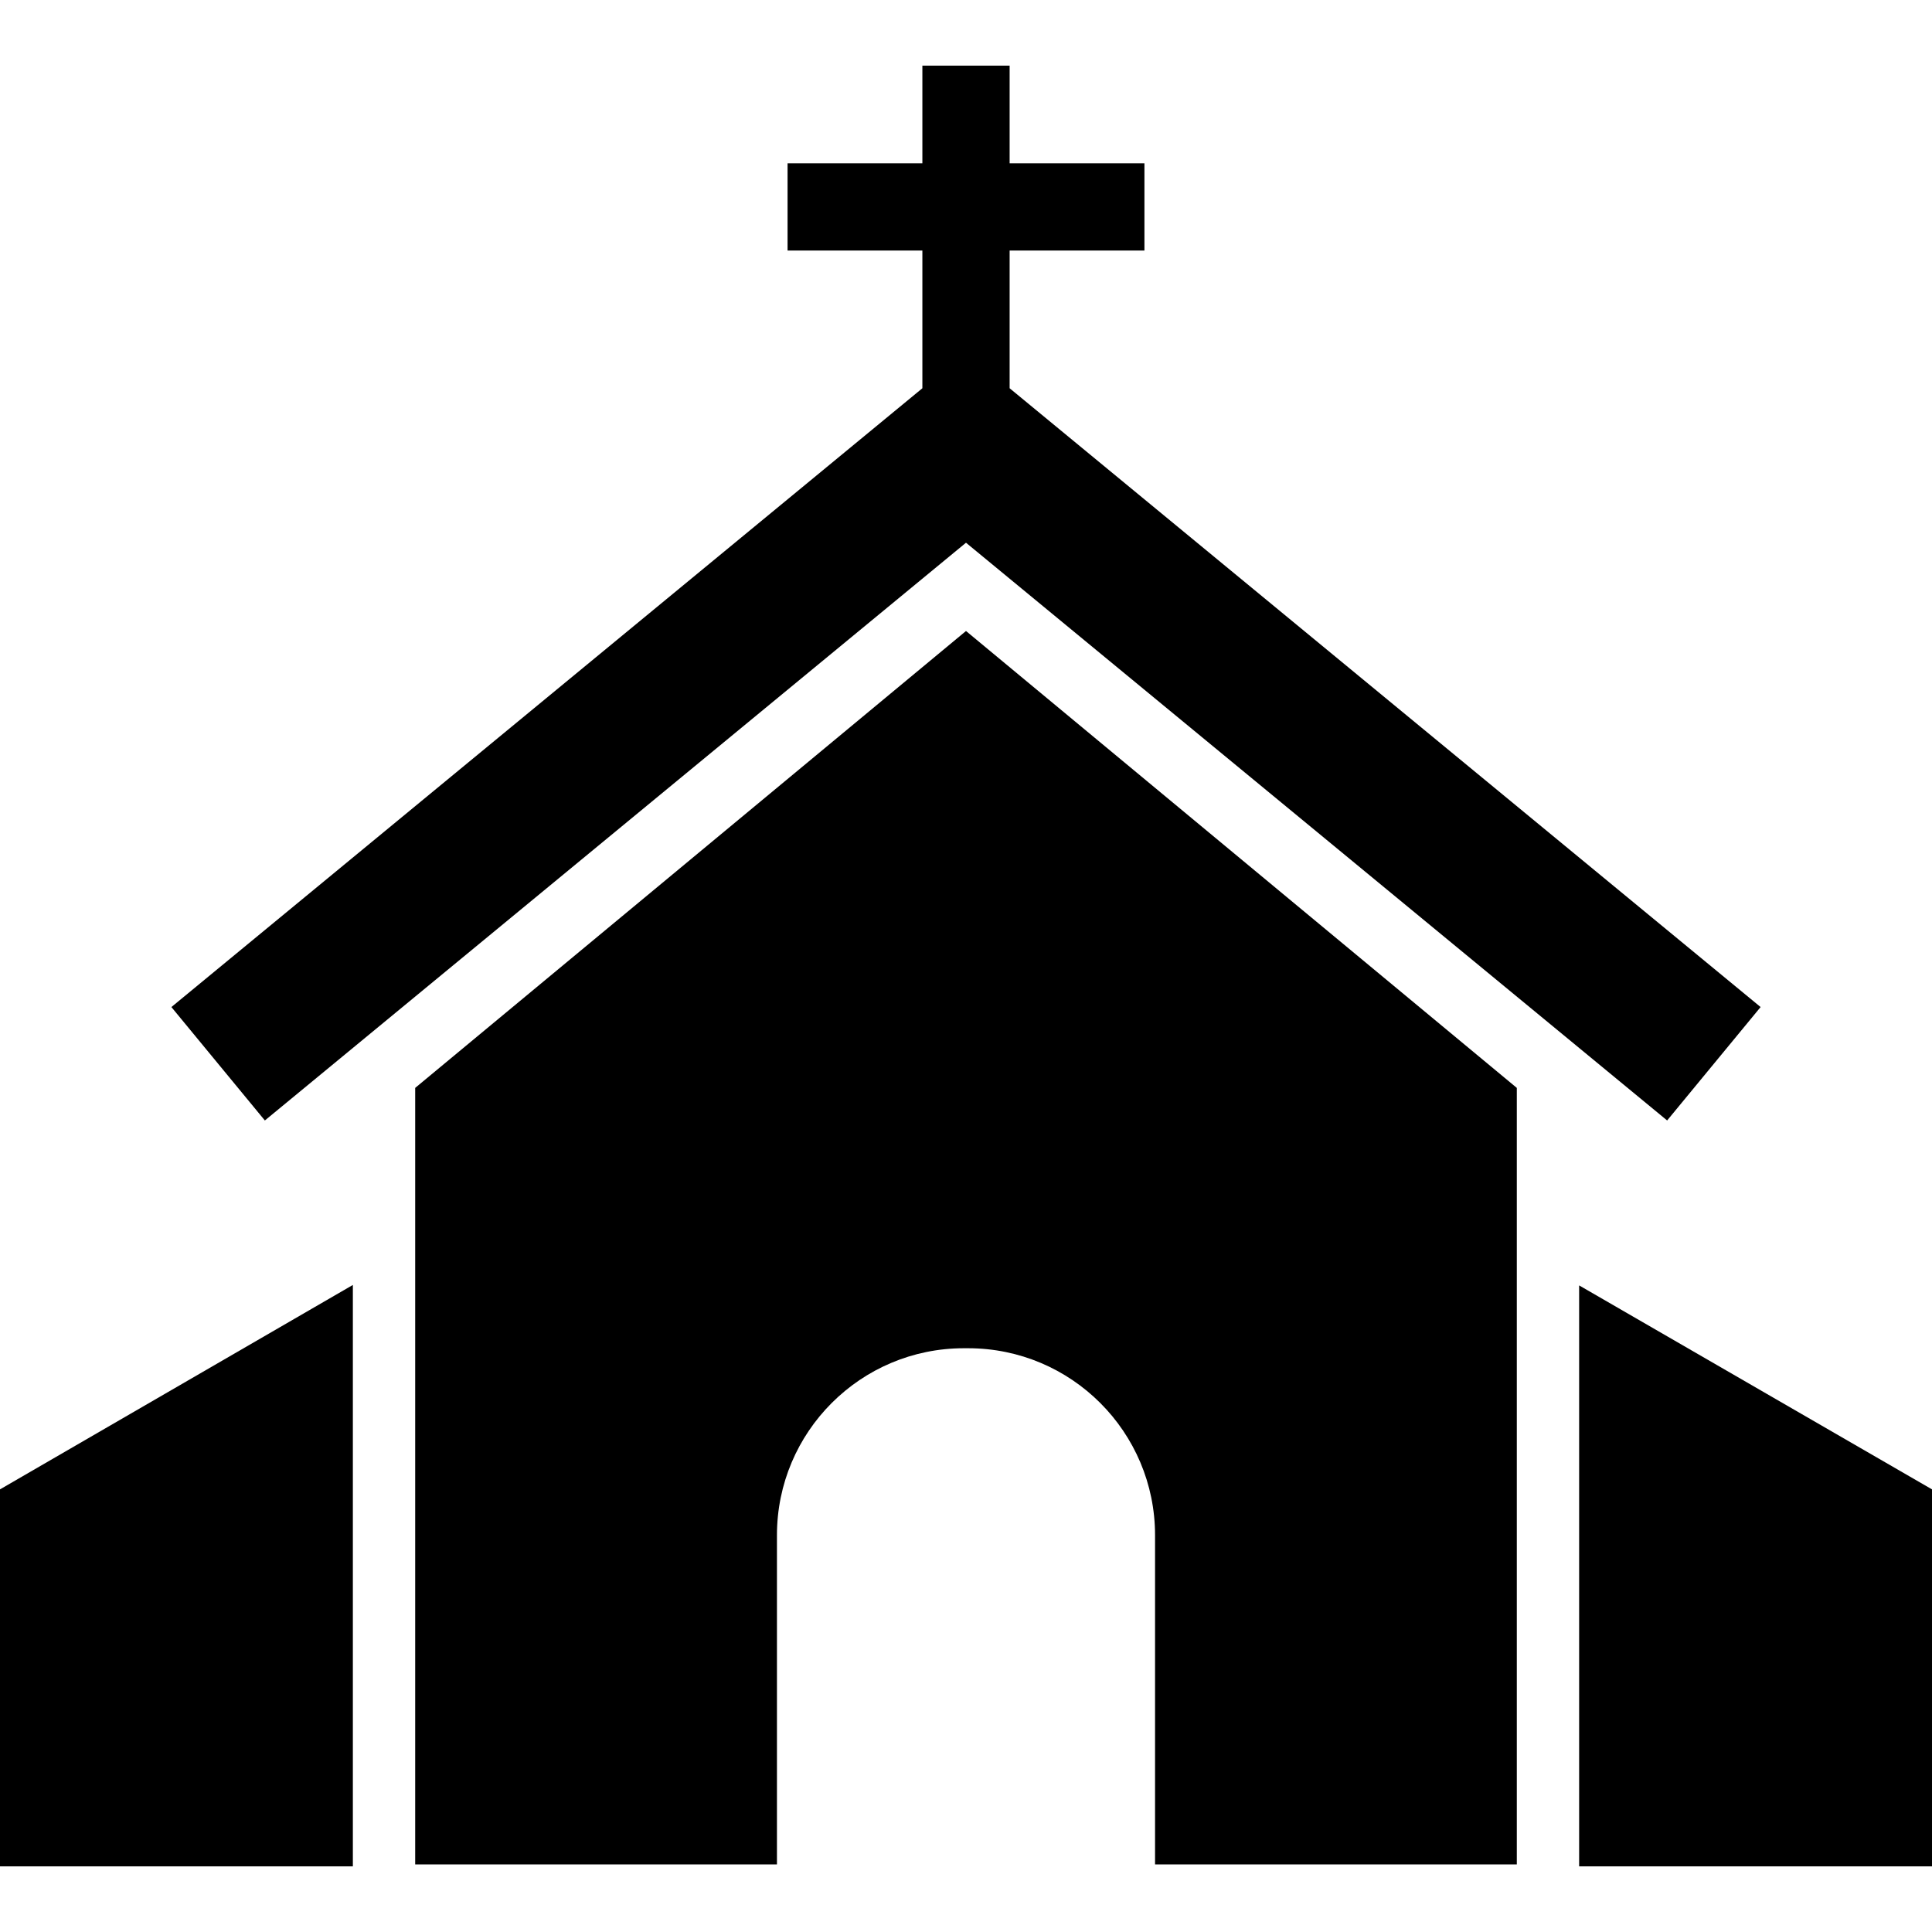
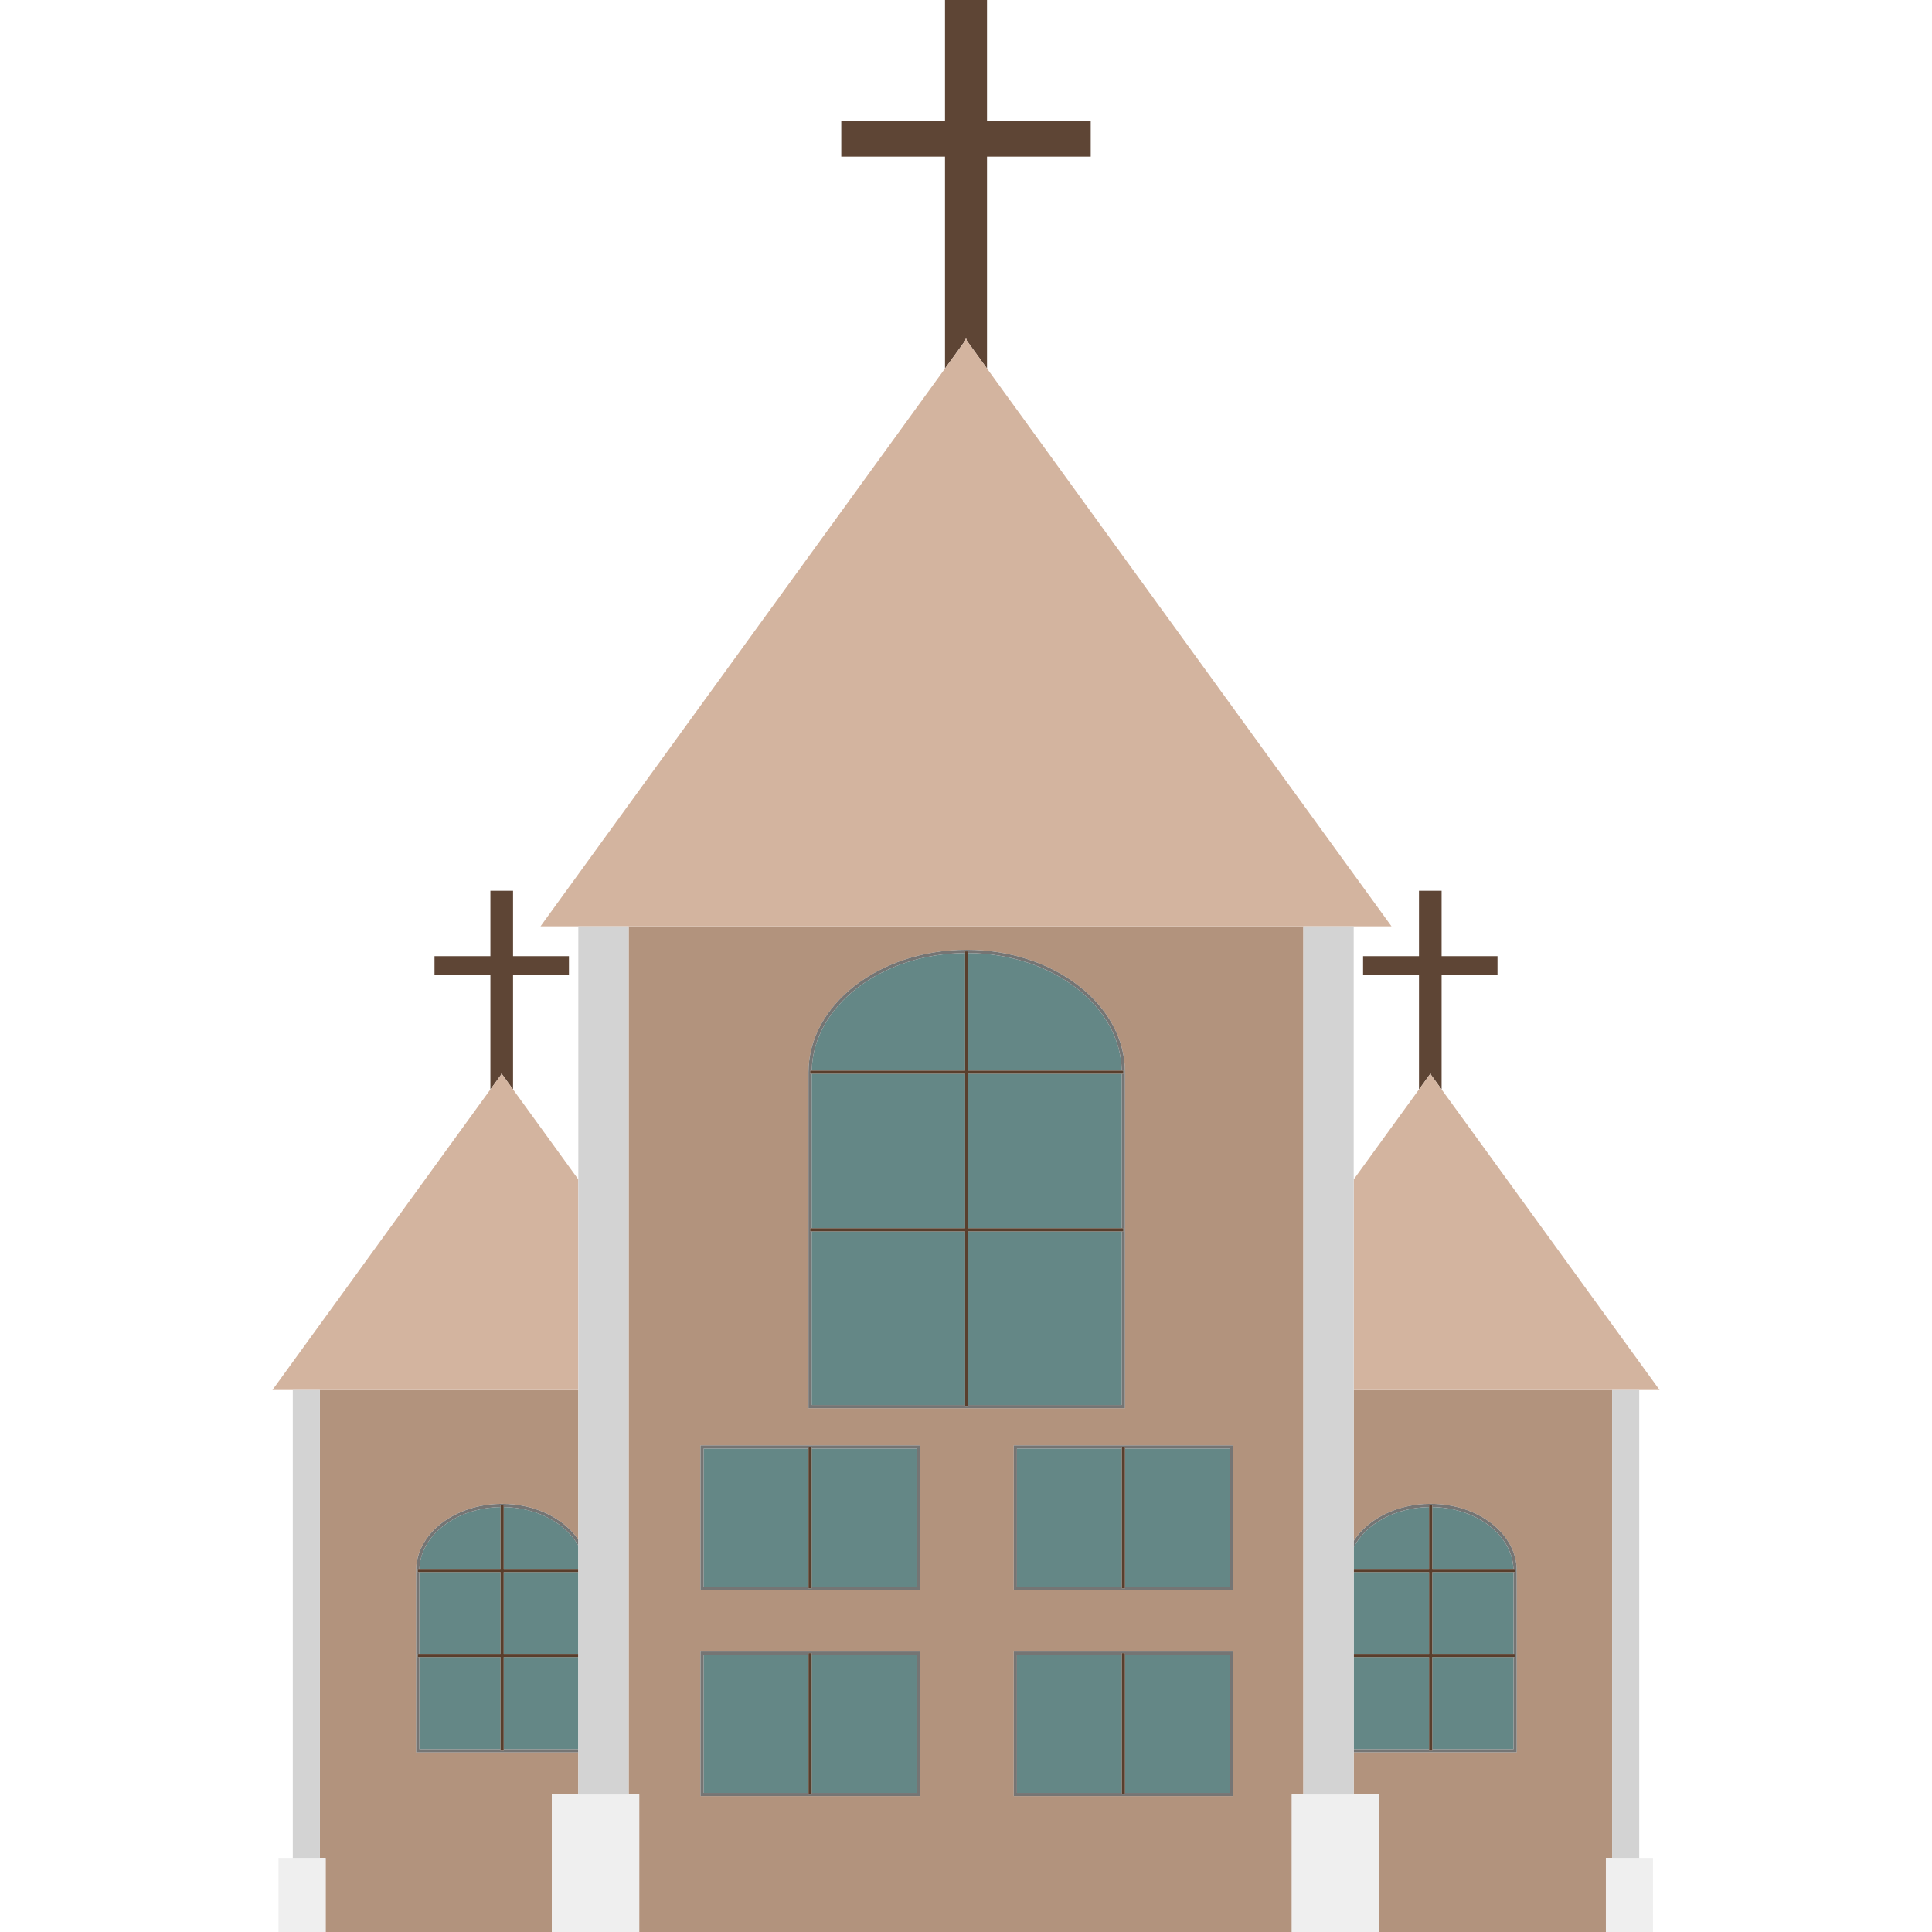
- <svg xmlns="http://www.w3.org/2000/svg" version="1.1" id="Capa_1" x="0px" y="0px" viewBox="0 0 310 310" style="enable-background:new 0 0 310 310;" xml:space="preserve">
+ <svg xmlns="http://www.w3.org/2000/svg" version="1.1" id="Capa_1" x="0px" y="0px" viewBox="0 0 151.785 151.785" style="enable-background:new 0 0 151.785 151.785;" xml:space="preserve">
  <g>
-     <polygon points="253.381,206.25 253.381,299.157 253.381,299.465 310,299.465 310,238.977  " />
-     <polygon points="0,299.465 56.619,299.465 56.619,299.157 56.619,206.178 0,238.977  " />
-     <path d="M66.619,174.559v124.598h58.047v-52.825c0-16.568,13.432-30,30-30h0.668c16.568,0,30,13.432,30,30v52.825h58.047V174.559   L155,101.247L66.619,174.559z" />
-     <polygon points="27.502,161.587 42.498,179.785 155,87.083 267.502,179.785 282.498,161.587 162,62.297 162,40.202 183.631,40.202    183.631,26.202 162,26.202 162,10.535 148,10.535 148,26.202 126.369,26.202 126.369,40.202 148,40.202 148,62.297  " />
+     <polygon style="fill:#5E4535;" points="39.386,84.319 39.417,84.363 39.448,84.319 39.448,84.406 40.307,85.589 40.307,85.589    40.307,76.617 44.698,76.617 44.698,75.12 40.307,75.12 40.307,69.985 38.527,69.985 38.527,75.12 34.136,75.12 34.136,76.617    38.527,76.617 38.527,85.589 38.527,85.589 39.386,84.406  " />
+     <path style="fill:#B2937D;" d="M45.435,140.983v-3.315H32.691v-14.284c0-2.889,3.031-5.239,6.757-5.239   c2.599,0,4.857,1.146,5.986,2.818v-11.758h-5.986h-0.063H25.132v36.758h0.449v5.821h17.771v-10.802H45.435z" />
+     <polygon style="fill:#EFEFEF;" points="25.132,145.964 23.003,145.964 21.88,145.964 21.88,151.785 23.003,151.785 25.581,151.785    25.581,145.964  " />
+     <path style="fill:#648786;" d="M39.323,118.4c-3.475,0.051-6.287,2.199-6.374,4.859h6.374V118.4z" />
+     <polygon style="fill:#648786;" points="39.323,129.539 39.323,123.51 32.941,123.51 32.941,129.934 39.323,129.934  " />
+     <rect x="32.941" y="130.184" style="fill:#648786;" width="6.382" height="7.235" />
+     <path style="fill:#648786;" d="M39.573,118.4v4.859h5.861v-1.829C44.457,119.676,42.203,118.439,39.573,118.4z" />
+     <rect x="39.573" y="130.184" style="fill:#648786;" width="5.861" height="7.235" />
+     <polygon style="fill:#648786;" points="39.573,129.539 39.573,129.934 45.435,129.934 45.435,123.51 39.573,123.51  " />
+     <path style="fill:#757574;" d="M45.435,137.419h-5.861v0.125h-0.25v-0.125h-6.382v-7.235h-0.125v-0.25h0.125v-6.424h-0.125v-0.125   v-0.125h0.133c0.087-2.661,2.899-4.809,6.374-4.859v-0.13h0.25v0.13c2.63,0.039,4.884,1.276,5.861,3.031v-0.467   c-1.13-1.673-3.388-2.818-5.986-2.818c-3.726,0-6.757,2.35-6.757,5.239v14.284h12.743V137.419z" />
+     <polygon style="fill:#593E2C;" points="39.573,118.4 39.573,118.271 39.323,118.271 39.323,118.4 39.323,123.26 32.949,123.26    32.816,123.26 32.816,123.385 32.816,123.51 32.941,123.51 39.323,123.51 39.323,129.539 39.323,129.934 32.941,129.934    32.816,129.934 32.816,130.184 32.941,130.184 39.323,130.184 39.323,137.419 39.323,137.544 39.573,137.544 39.573,137.419    39.573,130.184 45.435,130.184 45.435,129.934 39.573,129.934 39.573,129.539 39.573,123.51 45.435,123.51 45.435,123.26    39.573,123.26  " />
+     <polygon style="fill:#D3B49F;" points="39.386,109.206 39.448,109.206 45.435,109.206 45.435,92.661 40.307,85.589 39.448,84.406    39.448,84.319 39.417,84.363 39.386,84.319 39.386,84.406 38.527,85.589 21.401,109.206 23.003,109.206 25.132,109.206  " />
+     <rect x="23.003" y="109.206" style="fill:#D3D3D3;" width="2.129" height="36.758" />
+     <polygon style="fill:#5E4535;" points="112.337,84.319 112.368,84.363 112.399,84.319 112.399,84.406 113.258,85.589    113.258,85.589 113.258,76.617 117.649,76.617 117.649,75.12 113.258,75.12 113.258,69.985 111.48,69.985 111.48,75.12    107.088,75.12 107.088,76.617 111.48,76.617 111.48,85.588 112.337,84.406  " />
+     <path style="fill:#B2937D;" d="M126.653,145.964v-36.758h-14.254h-0.063h-5.986v11.858c1.106-1.727,3.398-2.919,6.049-2.919   c3.727,0,6.758,2.35,6.758,5.239v14.284h-12.807v3.315h2.006v10.802h17.807v-5.821H126.653z" />
+     <polygon style="fill:#EFEFEF;" points="126.653,145.964 126.163,145.964 126.163,151.785 128.721,151.785 129.864,151.785    129.864,145.964 128.782,145.964  " />
+     <polygon style="fill:#648786;" points="112.274,129.539 112.274,123.51 106.351,123.51 106.351,129.934 112.274,129.934  " />
+     <rect x="106.351" y="130.184" style="fill:#648786;" width="5.924" height="7.235" />
+     <path style="fill:#648786;" d="M118.899,123.26c-0.087-2.661-2.899-4.809-6.375-4.859v4.859H118.899z" />
+     <rect x="112.524" y="130.184" style="fill:#648786;" width="6.383" height="7.235" />
+     <path style="fill:#648786;" d="M112.274,118.4c-2.692,0.04-4.985,1.337-5.924,3.158v1.702h5.924V118.4z" />
+     <polygon style="fill:#648786;" points="112.524,129.539 112.524,129.934 118.907,129.934 118.907,123.51 112.524,123.51  " />
+     <path style="fill:#757574;" d="M106.351,121.558c0.938-1.821,3.231-3.118,5.924-3.158v-0.13h0.25v0.13   c3.476,0.051,6.288,2.199,6.375,4.859h0.133v0.125v0.125h-0.125v6.424h0.125v0.25h-0.125v7.235h-6.383v0.125h-0.25v-0.125h-5.924   v0.25h12.807v-14.284c0-2.889-3.031-5.239-6.758-5.239c-2.65,0-4.942,1.192-6.049,2.919V121.558z" />
+     <polygon style="fill:#593E2C;" points="112.274,137.419 112.274,137.544 112.524,137.544 112.524,137.419 112.524,130.184    118.907,130.184 119.032,130.184 119.032,129.934 118.907,129.934 112.524,129.934 112.524,129.539 112.524,123.51 118.907,123.51    119.032,123.51 119.032,123.385 119.032,123.26 118.899,123.26 112.524,123.26 112.524,118.4 112.524,118.271 112.274,118.271    112.274,118.4 112.274,123.26 106.351,123.26 106.351,123.51 112.274,123.51 112.274,129.539 112.274,129.934 106.351,129.934    106.351,130.184 112.274,130.184  " />
+     <polygon style="fill:#D3B49F;" points="112.337,109.206 112.399,109.206 126.653,109.206 128.721,109.206 128.782,109.206    130.384,109.206 113.258,85.589 112.399,84.406 112.399,84.319 112.368,84.363 112.337,84.319 112.337,84.406 111.48,85.588    106.351,92.661 106.351,109.206  " />
+     <polygon style="fill:#D3D3D3;" points="126.653,109.206 126.653,145.964 128.782,145.964 128.782,109.206 128.721,109.206  " />
+     <polygon style="fill:#5E4535;" points="75.835,26.598 75.893,26.678 75.951,26.598 75.951,26.757 77.543,28.953 77.543,12.305    85.691,12.305 85.691,9.527 77.543,9.527 77.543,0 74.243,0 74.243,9.527 66.094,9.527 66.094,12.305 74.243,12.305 74.243,28.953    75.835,26.757  " />
+     <path style="fill:#B2937D;" d="M102.398,140.983V72.776H75.951h-0.116H49.387v68.207h0.832v10.802h2.993h2.557h1.144h37.919h1.123   h2.578h2.957v-10.802H102.398z M96.869,124.913H79.645v-11.358h17.225V124.913z M63.519,84.234c0-5.302,5.577-9.615,12.433-9.615   c6.854,0,12.431,4.313,12.431,9.615v26.397H63.519V84.234z M72.256,141.108H55.031v-11.357h17.225V141.108z M72.256,124.913H55.031   v-11.358h17.225V124.913z M79.645,141.108v-11.357h17.225v11.357H79.645z" />
+     <polygon style="fill:#EFEFEF;" points="49.387,140.983 45.435,140.983 43.352,140.983 43.352,151.785 45.435,151.785    50.219,151.785 50.219,140.983  " />
+     <polygon style="fill:#EFEFEF;" points="106.351,140.983 102.398,140.983 101.489,140.983 101.489,151.785 106.234,151.785    108.356,151.785 108.356,140.983  " />
+     <rect x="63.769" y="113.805" style="fill:#648786;" width="8.237" height="10.858" />
+     <rect x="55.281" y="113.805" style="fill:#648786;" width="8.237" height="10.858" />
+     <path style="fill:#757574;" d="M55.031,113.555v11.358h17.225v-11.358H55.031z M63.769,113.68v0.125h8.237v10.858h-8.237v0.125   h-0.25v-0.125h-8.237v-10.858h8.237v-0.125H63.769z" />
+     <polygon style="fill:#593E2C;" points="63.519,124.663 63.519,124.788 63.769,124.788 63.769,124.663 63.769,113.805    63.769,113.68 63.519,113.68 63.519,113.805  " />
+     <rect x="88.382" y="113.805" style="fill:#648786;" width="8.237" height="10.858" />
+     <rect x="79.895" y="113.805" style="fill:#648786;" width="8.237" height="10.858" />
+     <path style="fill:#757574;" d="M79.645,113.555v11.358h17.225v-11.358H79.645z M88.132,124.788v-0.125h-8.237v-10.858h8.237v-0.125   h0.25v0.125h8.237v10.858h-8.237v0.125H88.132z" />
+     <polygon style="fill:#593E2C;" points="88.382,113.805 88.382,113.68 88.132,113.68 88.132,113.805 88.132,124.663 88.132,124.788    88.382,124.788 88.382,124.663  " />
+     <rect x="63.769" y="130.001" style="fill:#648786;" width="8.237" height="10.857" />
+     <rect x="55.281" y="130.001" style="fill:#648786;" width="8.237" height="10.857" />
+     <path style="fill:#757574;" d="M55.031,129.751v11.357h17.225v-11.357H55.031z M63.769,129.876v0.125h8.237v10.857h-8.237v0.125   h-0.25v-0.125h-8.237v-10.857h8.237v-0.125H63.769z" />
+     <polygon style="fill:#593E2C;" points="63.519,140.858 63.519,140.983 63.769,140.983 63.769,140.858 63.769,130.001    63.769,129.876 63.519,129.876 63.519,130.001  " />
+     <rect x="88.382" y="130.001" style="fill:#648786;" width="8.237" height="10.857" />
+     <rect x="79.895" y="130.001" style="fill:#648786;" width="8.237" height="10.857" />
+     <path style="fill:#757574;" d="M96.869,141.108v-11.357H79.645v11.357H96.869z M88.132,140.983v-0.125h-8.237v-10.857h8.237v-0.125   h0.25v0.125h8.237v10.857h-8.237v0.125H88.132z" />
+     <polygon style="fill:#593E2C;" points="88.382,130.001 88.382,129.876 88.132,129.876 88.132,130.001 88.132,140.858    88.132,140.983 88.382,140.983 88.382,140.858  " />
+     <rect x="63.769" y="84.359" style="fill:#648786;" width="12.057" height="12.134" />
+     <rect x="76.075" y="84.359" style="fill:#648786;" width="12.057" height="12.134" />
+     <path style="fill:#648786;" d="M75.825,74.874c-6.604,0.052-11.961,4.162-12.049,9.235h12.049V74.874z" />
+     <path style="fill:#648786;" d="M88.124,84.109c-0.088-5.074-5.444-9.184-12.049-9.235v9.235H88.124z" />
+     <rect x="76.075" y="96.743" style="fill:#648786;" width="12.057" height="13.638" />
+     <rect x="63.769" y="96.743" style="fill:#648786;" width="12.057" height="13.638" />
+     <path style="fill:#757574;" d="M88.382,84.234c0-5.302-5.576-9.615-12.431-9.615c-6.855,0-12.433,4.313-12.433,9.615v26.397h24.863   V84.234z M88.257,84.234v0.125h-0.125v12.134h0.125v0.25h-0.125v13.638H76.075v0.125h-0.25v-0.125H63.769V96.743h-0.125v-0.25   h0.125V84.359h-0.125v-0.125v-0.125h0.133c0.088-5.074,5.444-9.183,12.049-9.235v-0.13h0.25v0.13   c6.604,0.051,11.961,4.162,12.049,9.235h0.133V84.234z" />
+     <polygon style="fill:#593E2C;" points="88.124,84.109 76.075,84.109 76.075,74.874 76.075,74.744 75.825,74.744 75.825,74.874    75.825,84.109 63.776,84.109 63.644,84.109 63.644,84.234 63.644,84.359 63.769,84.359 75.825,84.359 75.825,96.493 63.769,96.493    63.644,96.493 63.644,96.743 63.769,96.743 75.825,96.743 75.825,110.381 75.825,110.506 76.075,110.506 76.075,110.381    76.075,96.743 88.132,96.743 88.257,96.743 88.257,96.493 88.132,96.493 76.075,96.493 76.075,84.359 88.132,84.359 88.257,84.359    88.257,84.234 88.257,84.109  " />
+     <polygon style="fill:#D3B49F;" points="75.835,72.776 75.951,72.776 102.398,72.776 106.234,72.776 106.351,72.776 109.321,72.776    77.543,28.953 75.951,26.757 75.951,26.598 75.893,26.678 75.835,26.598 75.835,26.757 74.243,28.953 42.465,72.776 45.435,72.776    49.387,72.776  " />
+     <polygon style="fill:#D3D3D3;" points="45.435,120.964 45.435,121.431 45.435,123.26 45.435,123.51 45.435,129.934 45.435,130.184    45.435,137.419 45.435,137.669 45.435,140.983 49.387,140.983 49.387,72.776 45.435,72.776 45.435,92.661 45.435,109.206  " />
+     <polygon style="fill:#D3D3D3;" points="102.398,72.776 102.398,140.983 106.351,140.983 106.351,137.669 106.351,137.419    106.351,130.184 106.351,129.934 106.351,123.51 106.351,123.26 106.351,121.558 106.351,121.064 106.351,109.206 106.351,92.661    106.351,72.776 106.234,72.776  " />
  </g>
  <g>
</g>
  <g>
</g>
  <g>
</g>
  <g>
</g>
  <g>
</g>
  <g>
</g>
  <g>
</g>
  <g>
</g>
  <g>
</g>
  <g>
</g>
  <g>
</g>
  <g>
</g>
  <g>
</g>
  <g>
</g>
  <g>
</g>
</svg>
